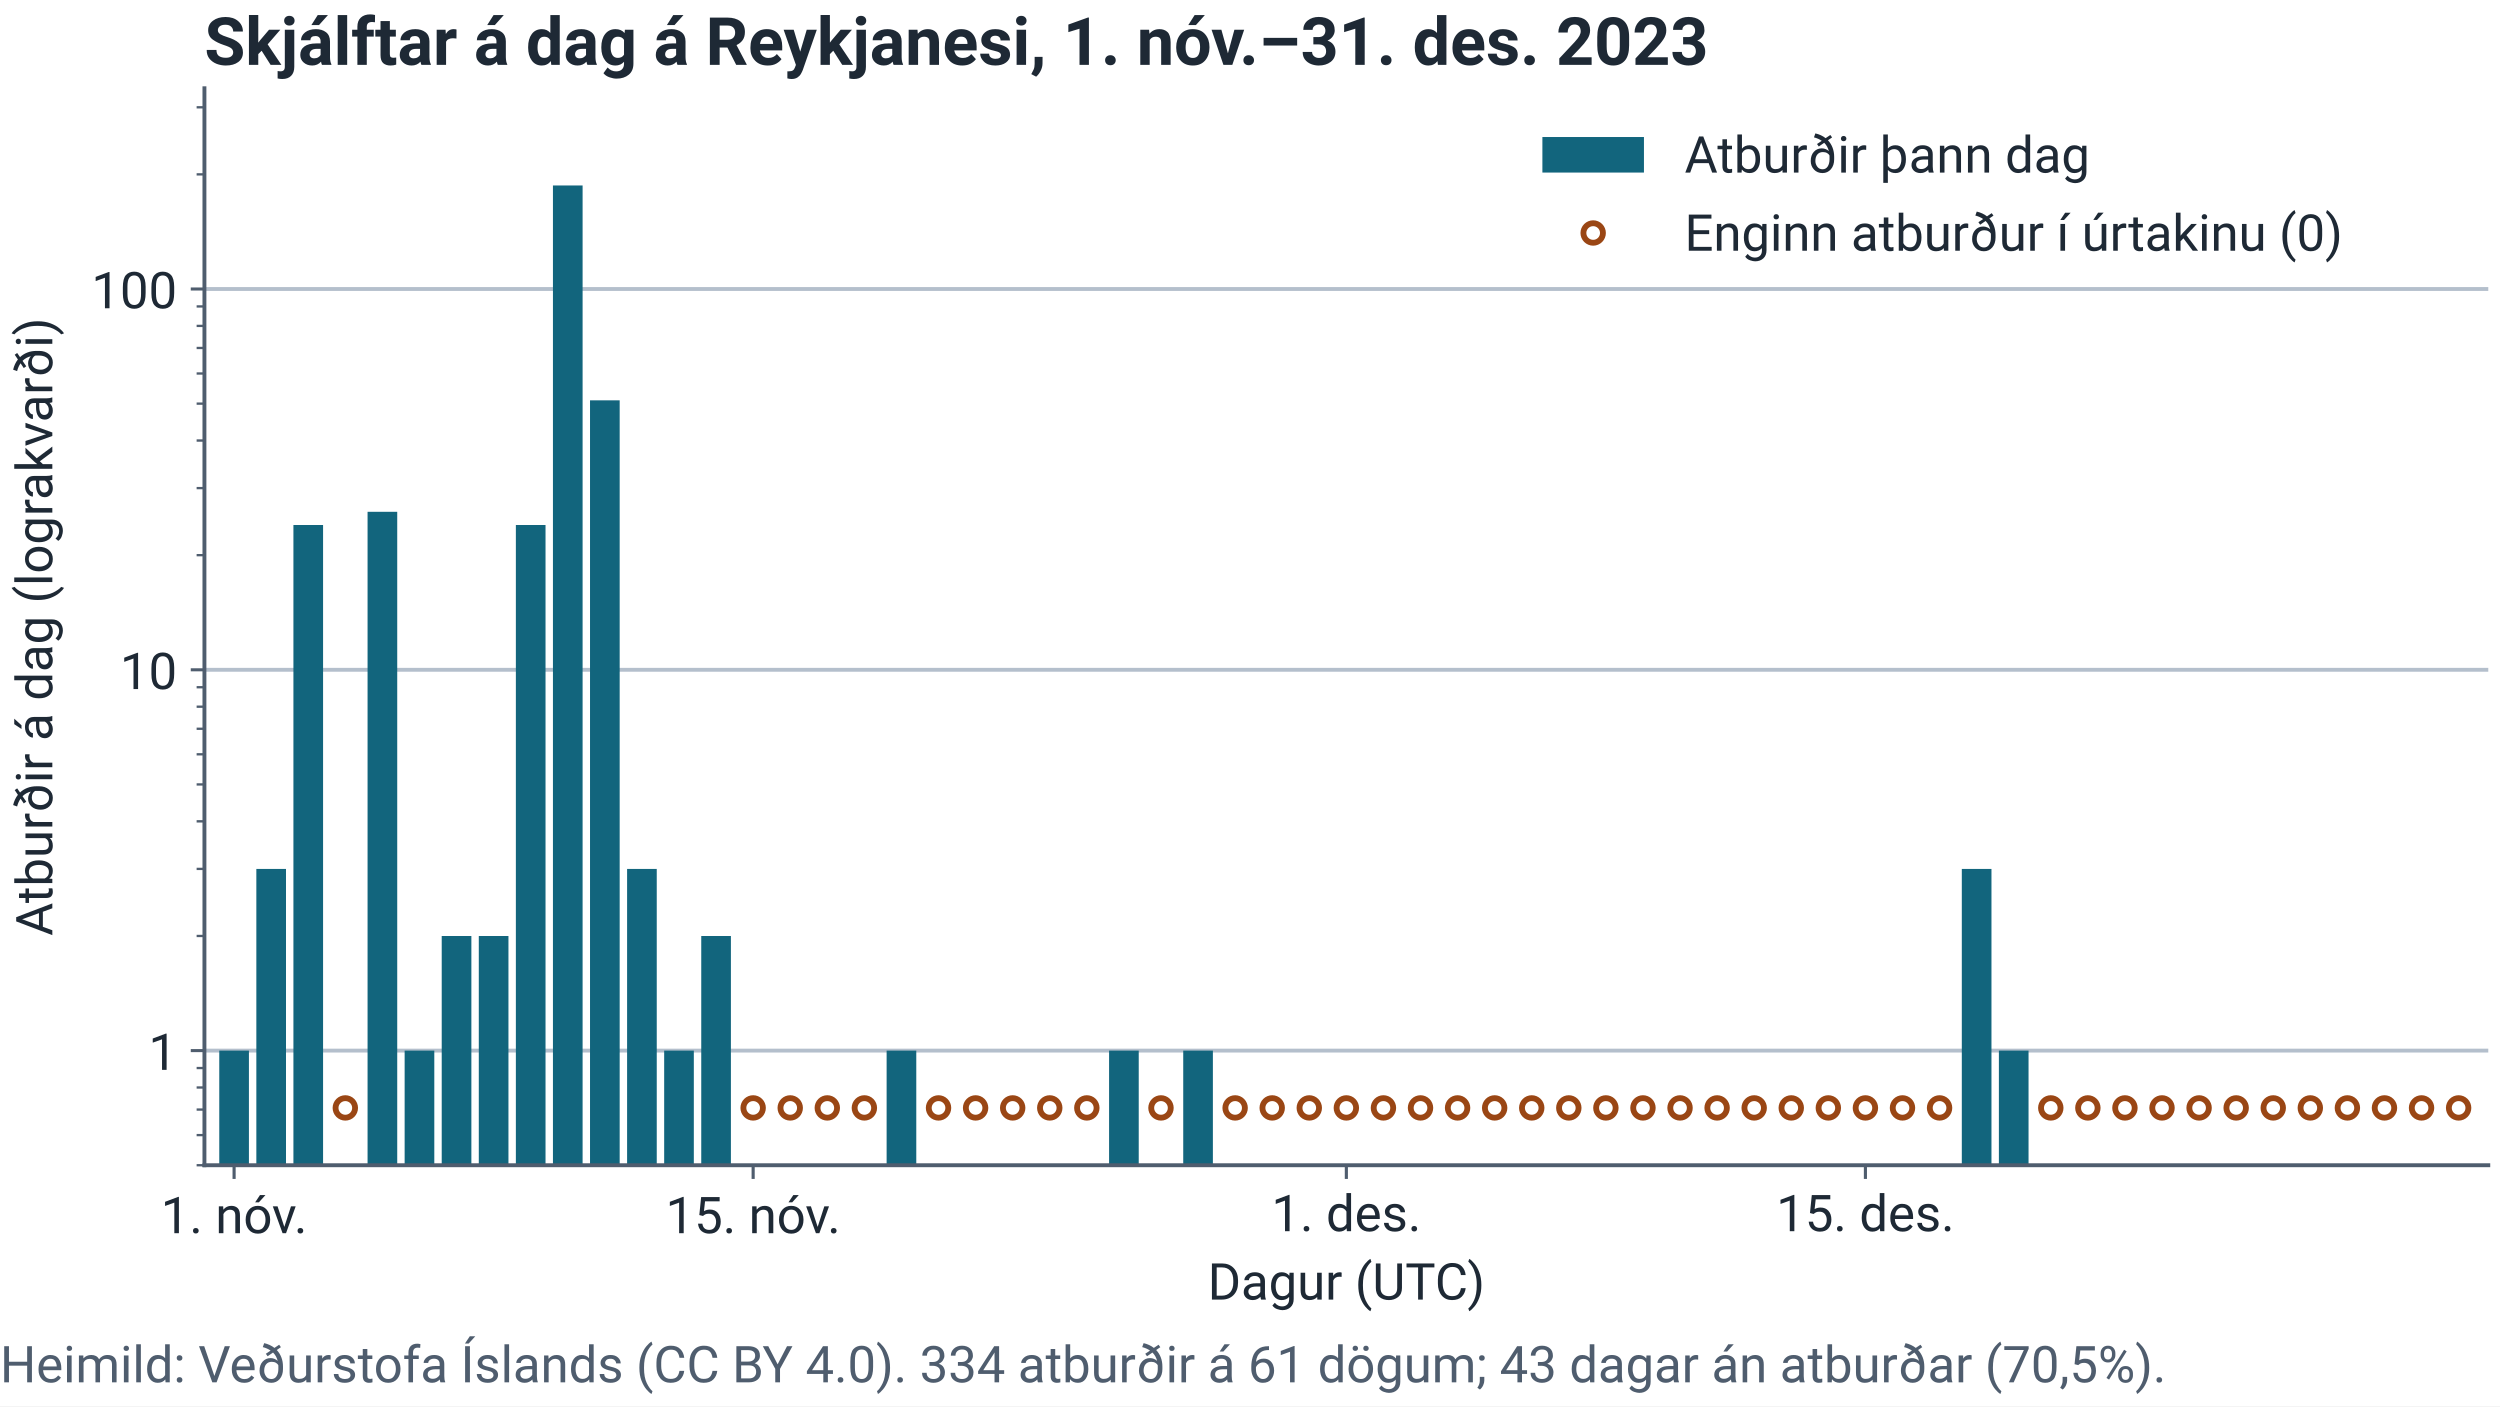
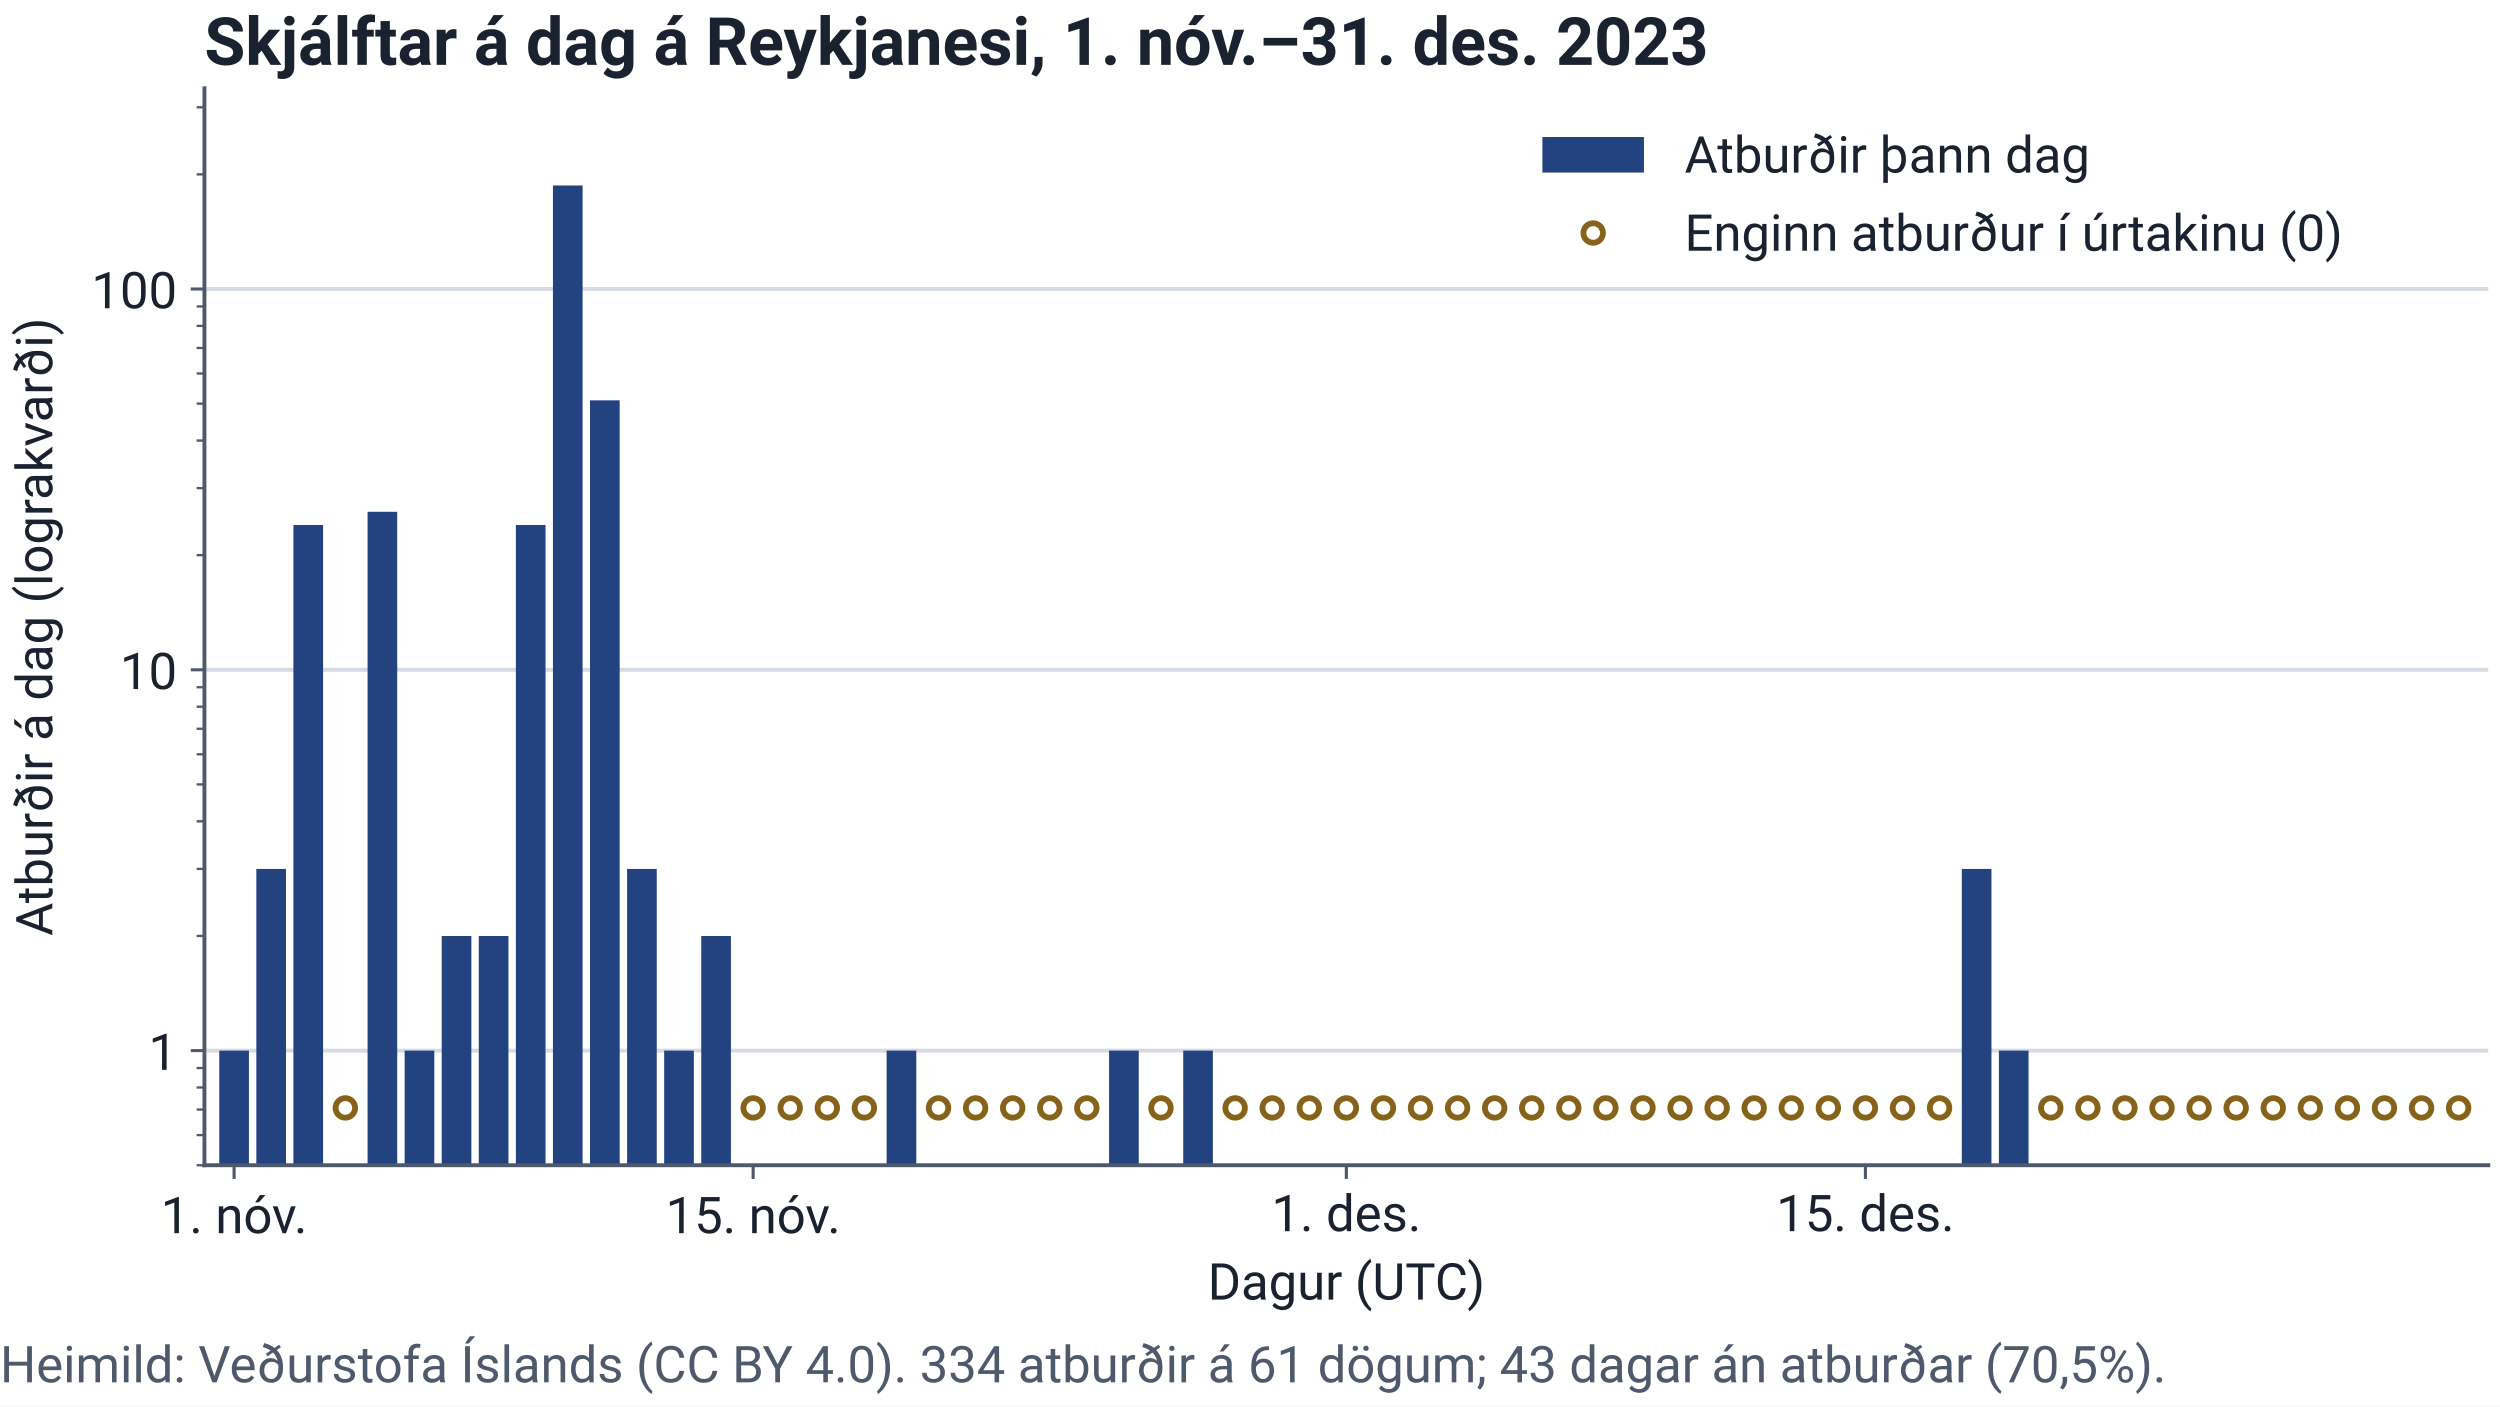
<svg xmlns="http://www.w3.org/2000/svg" xmlns:xlink="http://www.w3.org/1999/xlink" width="640pt" height="360pt" viewBox="0 0 640 360" version="1.1">
  <defs>
    <style type="text/css">*{stroke-linejoin: round; stroke-linecap: butt}</style>
  </defs>
  <g id="figure_1">
    <g id="patch_1">
      <path d="M 0 360  L 640 360  L 640 0  L 0 0  z " style="fill: #ffffff" />
    </g>
    <g id="axes_1">
      <g id="patch_2">
        <path d="M 52.335 298.3  L 637 298.3  L 637 22.598  L 52.335 22.598  z " style="fill: #ffffff" />
      </g>
      <g id="matplotlib.axis_1">
        <g id="xtick_1">
          <g id="line2d_1">
            <defs>
-               <path id="mb8cf9278c9" d="M 0 0  L 0 3.5  " style="stroke: #4f5d6e; stroke-width: 0.8" />
+               <path id="m0098d651f2" d="M 0 0  L 0 3.5  " style="stroke: #4e596c; stroke-width: 0.8" />
            </defs>
            <g>
-               <use xlink:href="#mb8cf9278c9" x="59.928" y="298.3" style="fill: #4f5d6e; stroke: #4f5d6e; stroke-width: 0.8" />
+               <use xlink:href="#m0098d651f2" x="59.928" y="298.3" style="fill: #4e596c; stroke: #4e596c; stroke-width: 0.8" />
            </g>
          </g>
          <g id="text_1">
-             <text style="font-size: 13px; font-family: '-apple-system', 'BlinkMacSystemFont', 'Segoe UI', 'Roboto', 'Helvetica Neue', 'Arial', 'DejaVu Sans', sans-serif; text-anchor: middle; fill: #1e2935" x="59.928" y="315.698" transform="rotate(-0 59.92805 315.6977)">1. nóv.</text>
+             <text style="font-size: 13px; font-family: '-apple-system', 'BlinkMacSystemFont', 'Segoe UI', 'Roboto', 'Helvetica Neue', 'Arial', 'DejaVu Sans', sans-serif; text-anchor: middle; fill: #1a2230" x="59.928" y="315.698" transform="rotate(-0 59.92805 315.6977)">1. nóv.</text>
          </g>
        </g>
        <g id="xtick_2">
          <g id="line2d_2">
            <g>
-               <use xlink:href="#mb8cf9278c9" x="192.806" y="298.3" style="fill: #4f5d6e; stroke: #4f5d6e; stroke-width: 0.8" />
+               <use xlink:href="#m0098d651f2" x="192.806" y="298.3" style="fill: #4e596c; stroke: #4e596c; stroke-width: 0.8" />
            </g>
          </g>
          <g id="text_2">
-             <text style="font-size: 13px; font-family: '-apple-system', 'BlinkMacSystemFont', 'Segoe UI', 'Roboto', 'Helvetica Neue', 'Arial', 'DejaVu Sans', sans-serif; text-anchor: middle; fill: #1e2935" x="192.806" y="315.698" transform="rotate(-0 192.8064 315.6977)">15. nóv.</text>
+             <text style="font-size: 13px; font-family: '-apple-system', 'BlinkMacSystemFont', 'Segoe UI', 'Roboto', 'Helvetica Neue', 'Arial', 'DejaVu Sans', sans-serif; text-anchor: middle; fill: #1a2230" x="192.806" y="315.698" transform="rotate(-0 192.8064 315.6977)">15. nóv.</text>
          </g>
        </g>
        <g id="xtick_3">
          <g id="line2d_3">
            <g>
-               <use xlink:href="#mb8cf9278c9" x="344.667" y="298.3" style="fill: #4f5d6e; stroke: #4f5d6e; stroke-width: 0.8" />
+               <use xlink:href="#m0098d651f2" x="344.667" y="298.3" style="fill: #4e596c; stroke: #4e596c; stroke-width: 0.8" />
            </g>
          </g>
          <g id="text_3">
-             <text style="font-size: 13px; font-family: '-apple-system', 'BlinkMacSystemFont', 'Segoe UI', 'Roboto', 'Helvetica Neue', 'Arial', 'DejaVu Sans', sans-serif; text-anchor: middle; fill: #1e2935" x="344.667" y="315.178" transform="rotate(-0 344.6674 315.1777)">1. des.</text>
+             <text style="font-size: 13px; font-family: '-apple-system', 'BlinkMacSystemFont', 'Segoe UI', 'Roboto', 'Helvetica Neue', 'Arial', 'DejaVu Sans', sans-serif; text-anchor: middle; fill: #1a2230" x="344.667" y="315.178" transform="rotate(-0 344.6674 315.1777)">1. des.</text>
          </g>
        </g>
        <g id="xtick_4">
          <g id="line2d_4">
            <g>
-               <use xlink:href="#mb8cf9278c9" x="477.546" y="298.3" style="fill: #4f5d6e; stroke: #4f5d6e; stroke-width: 0.8" />
+               <use xlink:href="#m0098d651f2" x="477.546" y="298.3" style="fill: #4e596c; stroke: #4e596c; stroke-width: 0.8" />
            </g>
          </g>
          <g id="text_4">
-             <text style="font-size: 13px; font-family: '-apple-system', 'BlinkMacSystemFont', 'Segoe UI', 'Roboto', 'Helvetica Neue', 'Arial', 'DejaVu Sans', sans-serif; text-anchor: middle; fill: #1e2935" x="477.546" y="315.178" transform="rotate(-0 477.5457 315.1777)">15. des.</text>
+             <text style="font-size: 13px; font-family: '-apple-system', 'BlinkMacSystemFont', 'Segoe UI', 'Roboto', 'Helvetica Neue', 'Arial', 'DejaVu Sans', sans-serif; text-anchor: middle; fill: #1a2230" x="477.546" y="315.178" transform="rotate(-0 477.5457 315.1777)">15. des.</text>
          </g>
        </g>
        <g id="text_5">
-           <text style="font-size: 13px; font-family: '-apple-system', 'BlinkMacSystemFont', 'Segoe UI', 'Roboto', 'Helvetica Neue', 'Arial', 'DejaVu Sans', sans-serif; text-anchor: middle; fill: #1e2935" x="344.667" y="332.698" transform="rotate(-0 344.6674 332.6977)">Dagur (UTC)</text>
+           <text style="font-size: 13px; font-family: '-apple-system', 'BlinkMacSystemFont', 'Segoe UI', 'Roboto', 'Helvetica Neue', 'Arial', 'DejaVu Sans', sans-serif; text-anchor: middle; fill: #1a2230" x="344.667" y="332.698" transform="rotate(-0 344.6674 332.6977)">Dagur (UTC)</text>
        </g>
      </g>
      <g id="matplotlib.axis_2">
        <g id="ytick_1">
          <g id="line2d_5">
-             <path d="M 52.335 268.954  L 637 268.954  " clip-path="url(#p08344b167b)" style="fill: none; stroke: #b4bfcc; stroke-linecap: square" />
+             <path d="M 52.335 268.954  L 637 268.954  " clip-path="url(#p08344b167b)" style="fill: none; stroke: #d5dae3; stroke-linecap: square" />
          </g>
          <g id="line2d_6">
            <defs>
-               <path id="m3536552abb" d="M 0 0  L -3.5 0  " style="stroke: #4f5d6e; stroke-width: 0.8" />
+               <path id="mbfd993d5f2" d="M 0 0  L -3.5 0  " style="stroke: #4e596c; stroke-width: 0.8" />
            </defs>
            <g>
-               <use xlink:href="#m3536552abb" x="52.335" y="268.954" style="fill: #4f5d6e; stroke: #4f5d6e; stroke-width: 0.8" />
+               <use xlink:href="#mbfd993d5f2" x="52.335" y="268.954" style="fill: #4e596c; stroke: #4e596c; stroke-width: 0.8" />
            </g>
          </g>
          <g id="text_6">
-             <text style="font-size: 13px; font-family: '-apple-system', 'BlinkMacSystemFont', 'Segoe UI', 'Roboto', 'Helvetica Neue', 'Arial', 'DejaVu Sans', sans-serif; text-anchor: end; fill: #1e2935" x="45.335" y="273.892" transform="rotate(-0 45.33501 273.8923)">1</text>
+             <text style="font-size: 13px; font-family: '-apple-system', 'BlinkMacSystemFont', 'Segoe UI', 'Roboto', 'Helvetica Neue', 'Arial', 'DejaVu Sans', sans-serif; text-anchor: end; fill: #1a2230" x="45.335" y="273.892" transform="rotate(-0 45.33501 273.8923)">1</text>
          </g>
        </g>
        <g id="ytick_2">
          <g id="line2d_7">
-             <path d="M 52.335 171.469  L 637 171.469  " clip-path="url(#p08344b167b)" style="fill: none; stroke: #b4bfcc; stroke-linecap: square" />
+             <path d="M 52.335 171.469  L 637 171.469  " clip-path="url(#p08344b167b)" style="fill: none; stroke: #d5dae3; stroke-linecap: square" />
          </g>
          <g id="line2d_8">
            <g>
-               <use xlink:href="#m3536552abb" x="52.335" y="171.469" style="fill: #4f5d6e; stroke: #4f5d6e; stroke-width: 0.8" />
+               <use xlink:href="#mbfd993d5f2" x="52.335" y="171.469" style="fill: #4e596c; stroke: #4e596c; stroke-width: 0.8" />
            </g>
          </g>
          <g id="text_7">
-             <text style="font-size: 13px; font-family: '-apple-system', 'BlinkMacSystemFont', 'Segoe UI', 'Roboto', 'Helvetica Neue', 'Arial', 'DejaVu Sans', sans-serif; text-anchor: end; fill: #1e2935" x="45.335" y="176.407" transform="rotate(-0 45.33501 176.4071)">10</text>
+             <text style="font-size: 13px; font-family: '-apple-system', 'BlinkMacSystemFont', 'Segoe UI', 'Roboto', 'Helvetica Neue', 'Arial', 'DejaVu Sans', sans-serif; text-anchor: end; fill: #1a2230" x="45.335" y="176.407" transform="rotate(-0 45.33501 176.4071)">10</text>
          </g>
        </g>
        <g id="ytick_3">
          <g id="line2d_9">
-             <path d="M 52.335 73.983  L 637 73.983  " clip-path="url(#p08344b167b)" style="fill: none; stroke: #b4bfcc; stroke-linecap: square" />
+             <path d="M 52.335 73.983  L 637 73.983  " clip-path="url(#p08344b167b)" style="fill: none; stroke: #d5dae3; stroke-linecap: square" />
          </g>
          <g id="line2d_10">
            <g>
-               <use xlink:href="#m3536552abb" x="52.335" y="73.983" style="fill: #4f5d6e; stroke: #4f5d6e; stroke-width: 0.8" />
+               <use xlink:href="#mbfd993d5f2" x="52.335" y="73.983" style="fill: #4e596c; stroke: #4e596c; stroke-width: 0.8" />
            </g>
          </g>
          <g id="text_8">
-             <text style="font-size: 13px; font-family: '-apple-system', 'BlinkMacSystemFont', 'Segoe UI', 'Roboto', 'Helvetica Neue', 'Arial', 'DejaVu Sans', sans-serif; text-anchor: end; fill: #1e2935" x="45.335" y="78.922" transform="rotate(-0 45.33501 78.92188)">100</text>
+             <text style="font-size: 13px; font-family: '-apple-system', 'BlinkMacSystemFont', 'Segoe UI', 'Roboto', 'Helvetica Neue', 'Arial', 'DejaVu Sans', sans-serif; text-anchor: end; fill: #1a2230" x="45.335" y="78.922" transform="rotate(-0 45.33501 78.92188)">100</text>
          </g>
        </g>
        <g id="ytick_4">
          <g id="line2d_11">
            <defs>
-               <path id="m8ae7a473da" d="M 0 0  L -2 0  " style="stroke: #4f5d6e; stroke-width: 0.6" />
+               <path id="m921e74e422" d="M 0 0  L -2 0  " style="stroke: #4e596c; stroke-width: 0.6" />
            </defs>
            <g>
-               <use xlink:href="#m8ae7a473da" x="52.335" y="298.3" style="fill: #4f5d6e; stroke: #4f5d6e; stroke-width: 0.6" />
+               <use xlink:href="#m921e74e422" x="52.335" y="298.3" style="fill: #4e596c; stroke: #4e596c; stroke-width: 0.6" />
            </g>
          </g>
        </g>
        <g id="ytick_5">
          <g id="line2d_12">
            <g>
-               <use xlink:href="#m8ae7a473da" x="52.335" y="290.581" style="fill: #4f5d6e; stroke: #4f5d6e; stroke-width: 0.6" />
+               <use xlink:href="#m921e74e422" x="52.335" y="290.581" style="fill: #4e596c; stroke: #4e596c; stroke-width: 0.6" />
            </g>
          </g>
        </g>
        <g id="ytick_6">
          <g id="line2d_13">
            <g>
-               <use xlink:href="#m8ae7a473da" x="52.335" y="284.054" style="fill: #4f5d6e; stroke: #4f5d6e; stroke-width: 0.6" />
+               <use xlink:href="#m921e74e422" x="52.335" y="284.054" style="fill: #4e596c; stroke: #4e596c; stroke-width: 0.6" />
            </g>
          </g>
        </g>
        <g id="ytick_7">
          <g id="line2d_14">
            <g>
-               <use xlink:href="#m8ae7a473da" x="52.335" y="278.401" style="fill: #4f5d6e; stroke: #4f5d6e; stroke-width: 0.6" />
+               <use xlink:href="#m921e74e422" x="52.335" y="278.401" style="fill: #4e596c; stroke: #4e596c; stroke-width: 0.6" />
            </g>
          </g>
        </g>
        <g id="ytick_8">
          <g id="line2d_15">
            <g>
-               <use xlink:href="#m8ae7a473da" x="52.335" y="273.414" style="fill: #4f5d6e; stroke: #4f5d6e; stroke-width: 0.6" />
+               <use xlink:href="#m921e74e422" x="52.335" y="273.414" style="fill: #4e596c; stroke: #4e596c; stroke-width: 0.6" />
            </g>
          </g>
        </g>
        <g id="ytick_9">
          <g id="line2d_16">
            <g>
-               <use xlink:href="#m8ae7a473da" x="52.335" y="239.608" style="fill: #4f5d6e; stroke: #4f5d6e; stroke-width: 0.6" />
+               <use xlink:href="#m921e74e422" x="52.335" y="239.608" style="fill: #4e596c; stroke: #4e596c; stroke-width: 0.6" />
            </g>
          </g>
        </g>
        <g id="ytick_10">
          <g id="line2d_17">
            <g>
-               <use xlink:href="#m8ae7a473da" x="52.335" y="222.442" style="fill: #4f5d6e; stroke: #4f5d6e; stroke-width: 0.6" />
+               <use xlink:href="#m921e74e422" x="52.335" y="222.442" style="fill: #4e596c; stroke: #4e596c; stroke-width: 0.6" />
            </g>
          </g>
        </g>
        <g id="ytick_11">
          <g id="line2d_18">
            <g>
-               <use xlink:href="#m8ae7a473da" x="52.335" y="210.262" style="fill: #4f5d6e; stroke: #4f5d6e; stroke-width: 0.6" />
+               <use xlink:href="#m921e74e422" x="52.335" y="210.262" style="fill: #4e596c; stroke: #4e596c; stroke-width: 0.6" />
            </g>
          </g>
        </g>
        <g id="ytick_12">
          <g id="line2d_19">
            <g>
-               <use xlink:href="#m8ae7a473da" x="52.335" y="200.815" style="fill: #4f5d6e; stroke: #4f5d6e; stroke-width: 0.6" />
+               <use xlink:href="#m921e74e422" x="52.335" y="200.815" style="fill: #4e596c; stroke: #4e596c; stroke-width: 0.6" />
            </g>
          </g>
        </g>
        <g id="ytick_13">
          <g id="line2d_20">
            <g>
-               <use xlink:href="#m8ae7a473da" x="52.335" y="193.096" style="fill: #4f5d6e; stroke: #4f5d6e; stroke-width: 0.6" />
+               <use xlink:href="#m921e74e422" x="52.335" y="193.096" style="fill: #4e596c; stroke: #4e596c; stroke-width: 0.6" />
            </g>
          </g>
        </g>
        <g id="ytick_14">
          <g id="line2d_21">
            <g>
-               <use xlink:href="#m8ae7a473da" x="52.335" y="186.569" style="fill: #4f5d6e; stroke: #4f5d6e; stroke-width: 0.6" />
+               <use xlink:href="#m921e74e422" x="52.335" y="186.569" style="fill: #4e596c; stroke: #4e596c; stroke-width: 0.6" />
            </g>
          </g>
        </g>
        <g id="ytick_15">
          <g id="line2d_22">
            <g>
-               <use xlink:href="#m8ae7a473da" x="52.335" y="180.916" style="fill: #4f5d6e; stroke: #4f5d6e; stroke-width: 0.6" />
+               <use xlink:href="#m921e74e422" x="52.335" y="180.916" style="fill: #4e596c; stroke: #4e596c; stroke-width: 0.6" />
            </g>
          </g>
        </g>
        <g id="ytick_16">
          <g id="line2d_23">
            <g>
-               <use xlink:href="#m8ae7a473da" x="52.335" y="175.929" style="fill: #4f5d6e; stroke: #4f5d6e; stroke-width: 0.6" />
+               <use xlink:href="#m921e74e422" x="52.335" y="175.929" style="fill: #4e596c; stroke: #4e596c; stroke-width: 0.6" />
            </g>
          </g>
        </g>
        <g id="ytick_17">
          <g id="line2d_24">
            <g>
-               <use xlink:href="#m8ae7a473da" x="52.335" y="142.123" style="fill: #4f5d6e; stroke: #4f5d6e; stroke-width: 0.6" />
+               <use xlink:href="#m921e74e422" x="52.335" y="142.123" style="fill: #4e596c; stroke: #4e596c; stroke-width: 0.6" />
            </g>
          </g>
        </g>
        <g id="ytick_18">
          <g id="line2d_25">
            <g>
-               <use xlink:href="#m8ae7a473da" x="52.335" y="124.956" style="fill: #4f5d6e; stroke: #4f5d6e; stroke-width: 0.6" />
+               <use xlink:href="#m921e74e422" x="52.335" y="124.956" style="fill: #4e596c; stroke: #4e596c; stroke-width: 0.6" />
            </g>
          </g>
        </g>
        <g id="ytick_19">
          <g id="line2d_26">
            <g>
-               <use xlink:href="#m8ae7a473da" x="52.335" y="112.777" style="fill: #4f5d6e; stroke: #4f5d6e; stroke-width: 0.6" />
+               <use xlink:href="#m921e74e422" x="52.335" y="112.777" style="fill: #4e596c; stroke: #4e596c; stroke-width: 0.6" />
            </g>
          </g>
        </g>
        <g id="ytick_20">
          <g id="line2d_27">
            <g>
-               <use xlink:href="#m8ae7a473da" x="52.335" y="103.329" style="fill: #4f5d6e; stroke: #4f5d6e; stroke-width: 0.6" />
+               <use xlink:href="#m921e74e422" x="52.335" y="103.329" style="fill: #4e596c; stroke: #4e596c; stroke-width: 0.6" />
            </g>
          </g>
        </g>
        <g id="ytick_21">
          <g id="line2d_28">
            <g>
-               <use xlink:href="#m8ae7a473da" x="52.335" y="95.61" style="fill: #4f5d6e; stroke: #4f5d6e; stroke-width: 0.6" />
+               <use xlink:href="#m921e74e422" x="52.335" y="95.61" style="fill: #4e596c; stroke: #4e596c; stroke-width: 0.6" />
            </g>
          </g>
        </g>
        <g id="ytick_22">
          <g id="line2d_29">
            <g>
-               <use xlink:href="#m8ae7a473da" x="52.335" y="89.084" style="fill: #4f5d6e; stroke: #4f5d6e; stroke-width: 0.6" />
+               <use xlink:href="#m921e74e422" x="52.335" y="89.084" style="fill: #4e596c; stroke: #4e596c; stroke-width: 0.6" />
            </g>
          </g>
        </g>
        <g id="ytick_23">
          <g id="line2d_30">
            <g>
-               <use xlink:href="#m8ae7a473da" x="52.335" y="83.431" style="fill: #4f5d6e; stroke: #4f5d6e; stroke-width: 0.6" />
+               <use xlink:href="#m921e74e422" x="52.335" y="83.431" style="fill: #4e596c; stroke: #4e596c; stroke-width: 0.6" />
            </g>
          </g>
        </g>
        <g id="ytick_24">
          <g id="line2d_31">
            <g>
-               <use xlink:href="#m8ae7a473da" x="52.335" y="78.444" style="fill: #4f5d6e; stroke: #4f5d6e; stroke-width: 0.6" />
+               <use xlink:href="#m921e74e422" x="52.335" y="78.444" style="fill: #4e596c; stroke: #4e596c; stroke-width: 0.6" />
            </g>
          </g>
        </g>
        <g id="ytick_25">
          <g id="line2d_32">
            <g>
-               <use xlink:href="#m8ae7a473da" x="52.335" y="44.637" style="fill: #4f5d6e; stroke: #4f5d6e; stroke-width: 0.6" />
+               <use xlink:href="#m921e74e422" x="52.335" y="44.637" style="fill: #4e596c; stroke: #4e596c; stroke-width: 0.6" />
            </g>
          </g>
        </g>
        <g id="ytick_26">
          <g id="line2d_33">
            <g>
-               <use xlink:href="#m8ae7a473da" x="52.335" y="27.471" style="fill: #4f5d6e; stroke: #4f5d6e; stroke-width: 0.6" />
+               <use xlink:href="#m921e74e422" x="52.335" y="27.471" style="fill: #4e596c; stroke: #4e596c; stroke-width: 0.6" />
            </g>
          </g>
        </g>
        <g id="text_9">
-           <text style="font-size: 13px; font-family: '-apple-system', 'BlinkMacSystemFont', 'Segoe UI', 'Roboto', 'Helvetica Neue', 'Arial', 'DejaVu Sans', sans-serif; text-anchor: middle; fill: #1e2935" x="13.398" y="160.449" transform="rotate(-90 13.39821 160.4487)">Atburðir á dag (lograkvarði)</text>
+           <text style="font-size: 13px; font-family: '-apple-system', 'BlinkMacSystemFont', 'Segoe UI', 'Roboto', 'Helvetica Neue', 'Arial', 'DejaVu Sans', sans-serif; text-anchor: middle; fill: #1a2230" x="13.398" y="160.449" transform="rotate(-90 13.39821 160.4487)">Atburðir á dag (lograkvarði)</text>
        </g>
      </g>
      <g id="patch_3">
-         <path d="M 56.132 298.3  L 63.725 298.3  L 63.725 268.954  L 56.132 268.954  z " clip-path="url(#p08344b167b)" style="fill: #12657d" />
+         <path d="M 56.132 298.3  L 63.725 298.3  L 63.725 268.954  L 56.132 268.954  z " clip-path="url(#p08344b167b)" style="fill: #22437f" />
      </g>
      <g id="patch_4">
-         <path d="M 65.623 298.3  L 73.216 298.3  L 73.216 222.442  L 65.623 222.442  z " clip-path="url(#p08344b167b)" style="fill: #12657d" />
+         <path d="M 65.623 298.3  L 73.216 298.3  L 73.216 222.442  L 65.623 222.442  z " clip-path="url(#p08344b167b)" style="fill: #22437f" />
      </g>
      <g id="patch_5">
-         <path d="M 75.114 298.3  L 82.707 298.3  L 82.707 134.404  L 75.114 134.404  z " clip-path="url(#p08344b167b)" style="fill: #12657d" />
+         <path d="M 75.114 298.3  L 82.707 298.3  L 82.707 134.404  L 75.114 134.404  z " clip-path="url(#p08344b167b)" style="fill: #22437f" />
      </g>
      <g id="patch_6">
-         <path d="M 94.097 298.3  L 101.69 298.3  L 101.69 131.015  L 94.097 131.015  z " clip-path="url(#p08344b167b)" style="fill: #12657d" />
+         <path d="M 94.097 298.3  L 101.69 298.3  L 101.69 131.015  L 94.097 131.015  z " clip-path="url(#p08344b167b)" style="fill: #22437f" />
      </g>
      <g id="patch_7">
-         <path d="M 103.588 298.3  L 111.181 298.3  L 111.181 268.954  L 103.588 268.954  z " clip-path="url(#p08344b167b)" style="fill: #12657d" />
+         <path d="M 103.588 298.3  L 111.181 298.3  L 111.181 268.954  L 103.588 268.954  z " clip-path="url(#p08344b167b)" style="fill: #22437f" />
      </g>
      <g id="patch_8">
-         <path d="M 113.079 298.3  L 120.672 298.3  L 120.672 239.608  L 113.079 239.608  z " clip-path="url(#p08344b167b)" style="fill: #12657d" />
+         <path d="M 113.079 298.3  L 120.672 298.3  L 120.672 239.608  L 113.079 239.608  z " clip-path="url(#p08344b167b)" style="fill: #22437f" />
      </g>
      <g id="patch_9">
-         <path d="M 122.571 298.3  L 130.164 298.3  L 130.164 239.608  L 122.571 239.608  z " clip-path="url(#p08344b167b)" style="fill: #12657d" />
+         <path d="M 122.571 298.3  L 130.164 298.3  L 130.164 239.608  L 122.571 239.608  z " clip-path="url(#p08344b167b)" style="fill: #22437f" />
      </g>
      <g id="patch_10">
-         <path d="M 132.062 298.3  L 139.655 298.3  L 139.655 134.404  L 132.062 134.404  z " clip-path="url(#p08344b167b)" style="fill: #12657d" />
+         <path d="M 132.062 298.3  L 139.655 298.3  L 139.655 134.404  L 132.062 134.404  z " clip-path="url(#p08344b167b)" style="fill: #22437f" />
      </g>
      <g id="patch_11">
-         <path d="M 141.553 298.3  L 149.146 298.3  L 149.146 47.483  L 141.553 47.483  z " clip-path="url(#p08344b167b)" style="fill: #12657d" />
+         <path d="M 141.553 298.3  L 149.146 298.3  L 149.146 47.483  L 141.553 47.483  z " clip-path="url(#p08344b167b)" style="fill: #22437f" />
      </g>
      <g id="patch_12">
-         <path d="M 151.045 298.3  L 158.638 298.3  L 158.638 102.491  L 151.045 102.491  z " clip-path="url(#p08344b167b)" style="fill: #12657d" />
+         <path d="M 151.045 298.3  L 158.638 298.3  L 158.638 102.491  L 151.045 102.491  z " clip-path="url(#p08344b167b)" style="fill: #22437f" />
      </g>
      <g id="patch_13">
-         <path d="M 160.536 298.3  L 168.129 298.3  L 168.129 222.442  L 160.536 222.442  z " clip-path="url(#p08344b167b)" style="fill: #12657d" />
+         <path d="M 160.536 298.3  L 168.129 298.3  L 168.129 222.442  L 160.536 222.442  z " clip-path="url(#p08344b167b)" style="fill: #22437f" />
      </g>
      <g id="patch_14">
-         <path d="M 170.027 298.3  L 177.62 298.3  L 177.62 268.954  L 170.027 268.954  z " clip-path="url(#p08344b167b)" style="fill: #12657d" />
+         <path d="M 170.027 298.3  L 177.62 298.3  L 177.62 268.954  L 170.027 268.954  z " clip-path="url(#p08344b167b)" style="fill: #22437f" />
      </g>
      <g id="patch_15">
-         <path d="M 179.519 298.3  L 187.112 298.3  L 187.112 239.608  L 179.519 239.608  z " clip-path="url(#p08344b167b)" style="fill: #12657d" />
+         <path d="M 179.519 298.3  L 187.112 298.3  L 187.112 239.608  L 179.519 239.608  z " clip-path="url(#p08344b167b)" style="fill: #22437f" />
      </g>
      <g id="patch_16">
-         <path d="M 226.975 298.3  L 234.568 298.3  L 234.568 268.954  L 226.975 268.954  z " clip-path="url(#p08344b167b)" style="fill: #12657d" />
+         <path d="M 226.975 298.3  L 234.568 298.3  L 234.568 268.954  L 226.975 268.954  z " clip-path="url(#p08344b167b)" style="fill: #22437f" />
      </g>
      <g id="patch_17">
-         <path d="M 283.923 298.3  L 291.516 298.3  L 291.516 268.954  L 283.923 268.954  z " clip-path="url(#p08344b167b)" style="fill: #12657d" />
+         <path d="M 283.923 298.3  L 291.516 298.3  L 291.516 268.954  L 283.923 268.954  z " clip-path="url(#p08344b167b)" style="fill: #22437f" />
      </g>
      <g id="patch_18">
-         <path d="M 302.906 298.3  L 310.499 298.3  L 310.499 268.954  L 302.906 268.954  z " clip-path="url(#p08344b167b)" style="fill: #12657d" />
+         <path d="M 302.906 298.3  L 310.499 298.3  L 310.499 268.954  L 302.906 268.954  z " clip-path="url(#p08344b167b)" style="fill: #22437f" />
      </g>
      <g id="patch_19">
-         <path d="M 502.223 298.3  L 509.816 298.3  L 509.816 222.442  L 502.223 222.442  z " clip-path="url(#p08344b167b)" style="fill: #12657d" />
+         <path d="M 502.223 298.3  L 509.816 298.3  L 509.816 222.442  L 502.223 222.442  z " clip-path="url(#p08344b167b)" style="fill: #22437f" />
      </g>
      <g id="patch_20">
-         <path d="M 511.714 298.3  L 519.308 298.3  L 519.308 268.954  L 511.714 268.954  z " clip-path="url(#p08344b167b)" style="fill: #12657d" />
+         <path d="M 511.714 298.3  L 519.308 298.3  L 519.308 268.954  L 511.714 268.954  z " clip-path="url(#p08344b167b)" style="fill: #22437f" />
      </g>
      <g id="null-dagar">
        <defs>
-           <path id="m37cab2b35a" d="M 0 2.5  C 0.663 2.5 1.299 2.237 1.768 1.768  C 2.237 1.299 2.5 0.663 2.5 0  C 2.5 -0.663 2.237 -1.299 1.768 -1.768  C 1.299 -2.237 0.663 -2.5 0 -2.5  C -0.663 -2.5 -1.299 -2.237 -1.768 -1.768  C -2.237 -1.299 -2.5 -0.663 -2.5 0  C -2.5 0.663 -2.237 1.299 -1.768 1.768  C -1.299 2.237 -0.663 2.5 0 2.5  z " style="stroke: #9a4614; stroke-width: 1.5" />
+           <path id="m4da8305e38" d="M 0 2.5  C 0.663 2.5 1.299 2.237 1.768 1.768  C 2.237 1.299 2.5 0.663 2.5 0  C 2.5 -0.663 2.237 -1.299 1.768 -1.768  C 1.299 -2.237 0.663 -2.5 0 -2.5  C -0.663 -2.5 -1.299 -2.237 -1.768 -1.768  C -2.237 -1.299 -2.5 -0.663 -2.5 0  C -2.5 0.663 -2.237 1.299 -1.768 1.768  C -1.299 2.237 -0.663 2.5 0 2.5  z " style="stroke: #87631a; stroke-width: 1.5" />
        </defs>
        <g clip-path="url(#p08344b167b)">
-           <use xlink:href="#m37cab2b35a" x="88.402" y="283.627" style="fill-opacity: 0; stroke: #9a4614; stroke-width: 1.5" />
-           <use xlink:href="#m37cab2b35a" x="192.806" y="283.627" style="fill-opacity: 0; stroke: #9a4614; stroke-width: 1.5" />
-           <use xlink:href="#m37cab2b35a" x="202.298" y="283.627" style="fill-opacity: 0; stroke: #9a4614; stroke-width: 1.5" />
-           <use xlink:href="#m37cab2b35a" x="211.789" y="283.627" style="fill-opacity: 0; stroke: #9a4614; stroke-width: 1.5" />
-           <use xlink:href="#m37cab2b35a" x="221.28" y="283.627" style="fill-opacity: 0; stroke: #9a4614; stroke-width: 1.5" />
-           <use xlink:href="#m37cab2b35a" x="240.263" y="283.627" style="fill-opacity: 0; stroke: #9a4614; stroke-width: 1.5" />
-           <use xlink:href="#m37cab2b35a" x="249.754" y="283.627" style="fill-opacity: 0; stroke: #9a4614; stroke-width: 1.5" />
-           <use xlink:href="#m37cab2b35a" x="259.246" y="283.627" style="fill-opacity: 0; stroke: #9a4614; stroke-width: 1.5" />
-           <use xlink:href="#m37cab2b35a" x="268.737" y="283.627" style="fill-opacity: 0; stroke: #9a4614; stroke-width: 1.5" />
-           <use xlink:href="#m37cab2b35a" x="278.228" y="283.627" style="fill-opacity: 0; stroke: #9a4614; stroke-width: 1.5" />
-           <use xlink:href="#m37cab2b35a" x="297.211" y="283.627" style="fill-opacity: 0; stroke: #9a4614; stroke-width: 1.5" />
-           <use xlink:href="#m37cab2b35a" x="316.193" y="283.627" style="fill-opacity: 0; stroke: #9a4614; stroke-width: 1.5" />
-           <use xlink:href="#m37cab2b35a" x="325.685" y="283.627" style="fill-opacity: 0; stroke: #9a4614; stroke-width: 1.5" />
-           <use xlink:href="#m37cab2b35a" x="335.176" y="283.627" style="fill-opacity: 0; stroke: #9a4614; stroke-width: 1.5" />
-           <use xlink:href="#m37cab2b35a" x="344.667" y="283.627" style="fill-opacity: 0; stroke: #9a4614; stroke-width: 1.5" />
-           <use xlink:href="#m37cab2b35a" x="354.159" y="283.627" style="fill-opacity: 0; stroke: #9a4614; stroke-width: 1.5" />
-           <use xlink:href="#m37cab2b35a" x="363.65" y="283.627" style="fill-opacity: 0; stroke: #9a4614; stroke-width: 1.5" />
-           <use xlink:href="#m37cab2b35a" x="373.141" y="283.627" style="fill-opacity: 0; stroke: #9a4614; stroke-width: 1.5" />
-           <use xlink:href="#m37cab2b35a" x="382.633" y="283.627" style="fill-opacity: 0; stroke: #9a4614; stroke-width: 1.5" />
-           <use xlink:href="#m37cab2b35a" x="392.124" y="283.627" style="fill-opacity: 0; stroke: #9a4614; stroke-width: 1.5" />
-           <use xlink:href="#m37cab2b35a" x="401.615" y="283.627" style="fill-opacity: 0; stroke: #9a4614; stroke-width: 1.5" />
-           <use xlink:href="#m37cab2b35a" x="411.107" y="283.627" style="fill-opacity: 0; stroke: #9a4614; stroke-width: 1.5" />
-           <use xlink:href="#m37cab2b35a" x="420.598" y="283.627" style="fill-opacity: 0; stroke: #9a4614; stroke-width: 1.5" />
-           <use xlink:href="#m37cab2b35a" x="430.089" y="283.627" style="fill-opacity: 0; stroke: #9a4614; stroke-width: 1.5" />
-           <use xlink:href="#m37cab2b35a" x="439.58" y="283.627" style="fill-opacity: 0; stroke: #9a4614; stroke-width: 1.5" />
-           <use xlink:href="#m37cab2b35a" x="449.072" y="283.627" style="fill-opacity: 0; stroke: #9a4614; stroke-width: 1.5" />
-           <use xlink:href="#m37cab2b35a" x="458.563" y="283.627" style="fill-opacity: 0; stroke: #9a4614; stroke-width: 1.5" />
-           <use xlink:href="#m37cab2b35a" x="468.054" y="283.627" style="fill-opacity: 0; stroke: #9a4614; stroke-width: 1.5" />
-           <use xlink:href="#m37cab2b35a" x="477.546" y="283.627" style="fill-opacity: 0; stroke: #9a4614; stroke-width: 1.5" />
-           <use xlink:href="#m37cab2b35a" x="487.037" y="283.627" style="fill-opacity: 0; stroke: #9a4614; stroke-width: 1.5" />
-           <use xlink:href="#m37cab2b35a" x="496.528" y="283.627" style="fill-opacity: 0; stroke: #9a4614; stroke-width: 1.5" />
-           <use xlink:href="#m37cab2b35a" x="525.002" y="283.627" style="fill-opacity: 0; stroke: #9a4614; stroke-width: 1.5" />
-           <use xlink:href="#m37cab2b35a" x="534.494" y="283.627" style="fill-opacity: 0; stroke: #9a4614; stroke-width: 1.5" />
-           <use xlink:href="#m37cab2b35a" x="543.985" y="283.627" style="fill-opacity: 0; stroke: #9a4614; stroke-width: 1.5" />
-           <use xlink:href="#m37cab2b35a" x="553.476" y="283.627" style="fill-opacity: 0; stroke: #9a4614; stroke-width: 1.5" />
-           <use xlink:href="#m37cab2b35a" x="562.968" y="283.627" style="fill-opacity: 0; stroke: #9a4614; stroke-width: 1.5" />
-           <use xlink:href="#m37cab2b35a" x="572.459" y="283.627" style="fill-opacity: 0; stroke: #9a4614; stroke-width: 1.5" />
-           <use xlink:href="#m37cab2b35a" x="581.95" y="283.627" style="fill-opacity: 0; stroke: #9a4614; stroke-width: 1.5" />
-           <use xlink:href="#m37cab2b35a" x="591.441" y="283.627" style="fill-opacity: 0; stroke: #9a4614; stroke-width: 1.5" />
-           <use xlink:href="#m37cab2b35a" x="600.933" y="283.627" style="fill-opacity: 0; stroke: #9a4614; stroke-width: 1.5" />
-           <use xlink:href="#m37cab2b35a" x="610.424" y="283.627" style="fill-opacity: 0; stroke: #9a4614; stroke-width: 1.5" />
-           <use xlink:href="#m37cab2b35a" x="619.915" y="283.627" style="fill-opacity: 0; stroke: #9a4614; stroke-width: 1.5" />
-           <use xlink:href="#m37cab2b35a" x="629.407" y="283.627" style="fill-opacity: 0; stroke: #9a4614; stroke-width: 1.5" />
+           <use xlink:href="#m4da8305e38" x="88.402" y="283.627" style="fill-opacity: 0; stroke: #87631a; stroke-width: 1.5" />
+           <use xlink:href="#m4da8305e38" x="192.806" y="283.627" style="fill-opacity: 0; stroke: #87631a; stroke-width: 1.5" />
+           <use xlink:href="#m4da8305e38" x="202.298" y="283.627" style="fill-opacity: 0; stroke: #87631a; stroke-width: 1.5" />
+           <use xlink:href="#m4da8305e38" x="211.789" y="283.627" style="fill-opacity: 0; stroke: #87631a; stroke-width: 1.5" />
+           <use xlink:href="#m4da8305e38" x="221.28" y="283.627" style="fill-opacity: 0; stroke: #87631a; stroke-width: 1.5" />
+           <use xlink:href="#m4da8305e38" x="240.263" y="283.627" style="fill-opacity: 0; stroke: #87631a; stroke-width: 1.5" />
+           <use xlink:href="#m4da8305e38" x="249.754" y="283.627" style="fill-opacity: 0; stroke: #87631a; stroke-width: 1.5" />
+           <use xlink:href="#m4da8305e38" x="259.246" y="283.627" style="fill-opacity: 0; stroke: #87631a; stroke-width: 1.5" />
+           <use xlink:href="#m4da8305e38" x="268.737" y="283.627" style="fill-opacity: 0; stroke: #87631a; stroke-width: 1.5" />
+           <use xlink:href="#m4da8305e38" x="278.228" y="283.627" style="fill-opacity: 0; stroke: #87631a; stroke-width: 1.5" />
+           <use xlink:href="#m4da8305e38" x="297.211" y="283.627" style="fill-opacity: 0; stroke: #87631a; stroke-width: 1.5" />
+           <use xlink:href="#m4da8305e38" x="316.193" y="283.627" style="fill-opacity: 0; stroke: #87631a; stroke-width: 1.5" />
+           <use xlink:href="#m4da8305e38" x="325.685" y="283.627" style="fill-opacity: 0; stroke: #87631a; stroke-width: 1.5" />
+           <use xlink:href="#m4da8305e38" x="335.176" y="283.627" style="fill-opacity: 0; stroke: #87631a; stroke-width: 1.5" />
+           <use xlink:href="#m4da8305e38" x="344.667" y="283.627" style="fill-opacity: 0; stroke: #87631a; stroke-width: 1.5" />
+           <use xlink:href="#m4da8305e38" x="354.159" y="283.627" style="fill-opacity: 0; stroke: #87631a; stroke-width: 1.5" />
+           <use xlink:href="#m4da8305e38" x="363.65" y="283.627" style="fill-opacity: 0; stroke: #87631a; stroke-width: 1.5" />
+           <use xlink:href="#m4da8305e38" x="373.141" y="283.627" style="fill-opacity: 0; stroke: #87631a; stroke-width: 1.5" />
+           <use xlink:href="#m4da8305e38" x="382.633" y="283.627" style="fill-opacity: 0; stroke: #87631a; stroke-width: 1.5" />
+           <use xlink:href="#m4da8305e38" x="392.124" y="283.627" style="fill-opacity: 0; stroke: #87631a; stroke-width: 1.5" />
+           <use xlink:href="#m4da8305e38" x="401.615" y="283.627" style="fill-opacity: 0; stroke: #87631a; stroke-width: 1.5" />
+           <use xlink:href="#m4da8305e38" x="411.107" y="283.627" style="fill-opacity: 0; stroke: #87631a; stroke-width: 1.5" />
+           <use xlink:href="#m4da8305e38" x="420.598" y="283.627" style="fill-opacity: 0; stroke: #87631a; stroke-width: 1.5" />
+           <use xlink:href="#m4da8305e38" x="430.089" y="283.627" style="fill-opacity: 0; stroke: #87631a; stroke-width: 1.5" />
+           <use xlink:href="#m4da8305e38" x="439.58" y="283.627" style="fill-opacity: 0; stroke: #87631a; stroke-width: 1.5" />
+           <use xlink:href="#m4da8305e38" x="449.072" y="283.627" style="fill-opacity: 0; stroke: #87631a; stroke-width: 1.5" />
+           <use xlink:href="#m4da8305e38" x="458.563" y="283.627" style="fill-opacity: 0; stroke: #87631a; stroke-width: 1.5" />
+           <use xlink:href="#m4da8305e38" x="468.054" y="283.627" style="fill-opacity: 0; stroke: #87631a; stroke-width: 1.5" />
+           <use xlink:href="#m4da8305e38" x="477.546" y="283.627" style="fill-opacity: 0; stroke: #87631a; stroke-width: 1.5" />
+           <use xlink:href="#m4da8305e38" x="487.037" y="283.627" style="fill-opacity: 0; stroke: #87631a; stroke-width: 1.5" />
+           <use xlink:href="#m4da8305e38" x="496.528" y="283.627" style="fill-opacity: 0; stroke: #87631a; stroke-width: 1.5" />
+           <use xlink:href="#m4da8305e38" x="525.002" y="283.627" style="fill-opacity: 0; stroke: #87631a; stroke-width: 1.5" />
+           <use xlink:href="#m4da8305e38" x="534.494" y="283.627" style="fill-opacity: 0; stroke: #87631a; stroke-width: 1.5" />
+           <use xlink:href="#m4da8305e38" x="543.985" y="283.627" style="fill-opacity: 0; stroke: #87631a; stroke-width: 1.5" />
+           <use xlink:href="#m4da8305e38" x="553.476" y="283.627" style="fill-opacity: 0; stroke: #87631a; stroke-width: 1.5" />
+           <use xlink:href="#m4da8305e38" x="562.968" y="283.627" style="fill-opacity: 0; stroke: #87631a; stroke-width: 1.5" />
+           <use xlink:href="#m4da8305e38" x="572.459" y="283.627" style="fill-opacity: 0; stroke: #87631a; stroke-width: 1.5" />
+           <use xlink:href="#m4da8305e38" x="581.95" y="283.627" style="fill-opacity: 0; stroke: #87631a; stroke-width: 1.5" />
+           <use xlink:href="#m4da8305e38" x="591.441" y="283.627" style="fill-opacity: 0; stroke: #87631a; stroke-width: 1.5" />
+           <use xlink:href="#m4da8305e38" x="600.933" y="283.627" style="fill-opacity: 0; stroke: #87631a; stroke-width: 1.5" />
+           <use xlink:href="#m4da8305e38" x="610.424" y="283.627" style="fill-opacity: 0; stroke: #87631a; stroke-width: 1.5" />
+           <use xlink:href="#m4da8305e38" x="619.915" y="283.627" style="fill-opacity: 0; stroke: #87631a; stroke-width: 1.5" />
+           <use xlink:href="#m4da8305e38" x="629.407" y="283.627" style="fill-opacity: 0; stroke: #87631a; stroke-width: 1.5" />
        </g>
      </g>
      <g id="patch_21">
-         <path d="M 52.335 298.3  L 52.335 22.598  " style="fill: none; stroke: #4f5d6e; stroke-linejoin: miter; stroke-linecap: square" />
+         <path d="M 52.335 298.3  L 52.335 22.598  " style="fill: none; stroke: #4e596c; stroke-linejoin: miter; stroke-linecap: square" />
      </g>
      <g id="patch_22">
-         <path d="M 52.335 298.3  L 637 298.3  " style="fill: none; stroke: #4f5d6e; stroke-linejoin: miter; stroke-linecap: square" />
+         <path d="M 52.335 298.3  L 637 298.3  " style="fill: none; stroke: #4e596c; stroke-linejoin: miter; stroke-linecap: square" />
      </g>
      <g id="text_10">
-         <text style="font-weight: 700; font-size: 17px; font-family: '-apple-system', 'BlinkMacSystemFont', 'Segoe UI', 'Roboto', 'Helvetica Neue', 'Arial', 'DejaVu Sans', sans-serif; text-anchor: start; fill: #1e2935" x="52.335" y="16.598" transform="rotate(-0 52.33501 16.59758)">Skjálftar á dag á Reykjanesi, 1. nóv.–31. des. 2023</text>
+         <text style="font-weight: 700; font-size: 17px; font-family: '-apple-system', 'BlinkMacSystemFont', 'Segoe UI', 'Roboto', 'Helvetica Neue', 'Arial', 'DejaVu Sans', sans-serif; text-anchor: start; fill: #1a2230" x="52.335" y="16.598" transform="rotate(-0 52.33501 16.59758)">Skjálftar á dag á Reykjanesi, 1. nóv.–31. des. 2023</text>
      </g>
      <g id="legend_1">
        <g id="patch_23">
-           <path d="M 394.852 44.176  L 420.852 44.176  L 420.852 35.076  L 394.852 35.076  z " style="fill: #12657d" />
+           <path d="M 394.852 44.176  L 420.852 44.176  L 420.852 35.076  L 394.852 35.076  z " style="fill: #22437f" />
        </g>
        <g id="text_11">
-           <text style="font-size: 13px; font-family: '-apple-system', 'BlinkMacSystemFont', 'Segoe UI', 'Roboto', 'Helvetica Neue', 'Arial', 'DejaVu Sans', sans-serif; text-anchor: start; fill: #1e2935" x="431.252" y="44.176" transform="rotate(-0 431.2524 44.17555)">Atburðir þann dag</text>
+           <text style="font-size: 13px; font-family: '-apple-system', 'BlinkMacSystemFont', 'Segoe UI', 'Roboto', 'Helvetica Neue', 'Arial', 'DejaVu Sans', sans-serif; text-anchor: start; fill: #1a2230" x="431.252" y="44.176" transform="rotate(-0 431.2524 44.17555)">Atburðir þann dag</text>
        </g>
        <g id="line2d_34">
          <g>
-             <use xlink:href="#m37cab2b35a" x="407.852" y="59.647" style="fill-opacity: 0; stroke: #9a4614; stroke-width: 1.5" />
+             <use xlink:href="#m4da8305e38" x="407.852" y="59.647" style="fill-opacity: 0; stroke: #87631a; stroke-width: 1.5" />
          </g>
        </g>
        <g id="text_12">
-           <text style="font-size: 13px; font-family: '-apple-system', 'BlinkMacSystemFont', 'Segoe UI', 'Roboto', 'Helvetica Neue', 'Arial', 'DejaVu Sans', sans-serif; text-anchor: start; fill: #1e2935" x="431.252" y="64.197" transform="rotate(-0 431.2524 64.19657)">Enginn atburður í úrtakinu (0)</text>
+           <text style="font-size: 13px; font-family: '-apple-system', 'BlinkMacSystemFont', 'Segoe UI', 'Roboto', 'Helvetica Neue', 'Arial', 'DejaVu Sans', sans-serif; text-anchor: start; fill: #1a2230" x="431.252" y="64.197" transform="rotate(-0 431.2524 64.19657)">Enginn atburður í úrtakinu (0)</text>
        </g>
      </g>
    </g>
    <g id="text_13">
-       <text style="font-size: 13px; font-family: '-apple-system', 'BlinkMacSystemFont', 'Segoe UI', 'Roboto', 'Helvetica Neue', 'Arial', 'DejaVu Sans', sans-serif; text-anchor: start; fill: #4f5d6e" x="0" y="353.877" transform="rotate(-0 0 353.8767)">Heimild: Veðurstofa Íslands (CC BY 4.0). 334 atburðir á 61 dögum; 43 dagar án atburðar (70,5%).</text>
+       <text style="font-size: 13px; font-family: '-apple-system', 'BlinkMacSystemFont', 'Segoe UI', 'Roboto', 'Helvetica Neue', 'Arial', 'DejaVu Sans', sans-serif; text-anchor: start; fill: #4e596c" x="0" y="353.877" transform="rotate(-0 0 353.8767)">Heimild: Veðurstofa Íslands (CC BY 4.0). 334 atburðir á 61 dögum; 43 dagar án atburðar (70,5%).</text>
    </g>
  </g>
  <defs>
    <clipPath id="p08344b167b">
      <rect x="52.335" y="22.598" width="584.665" height="275.702" />
    </clipPath>
  </defs>
</svg>
